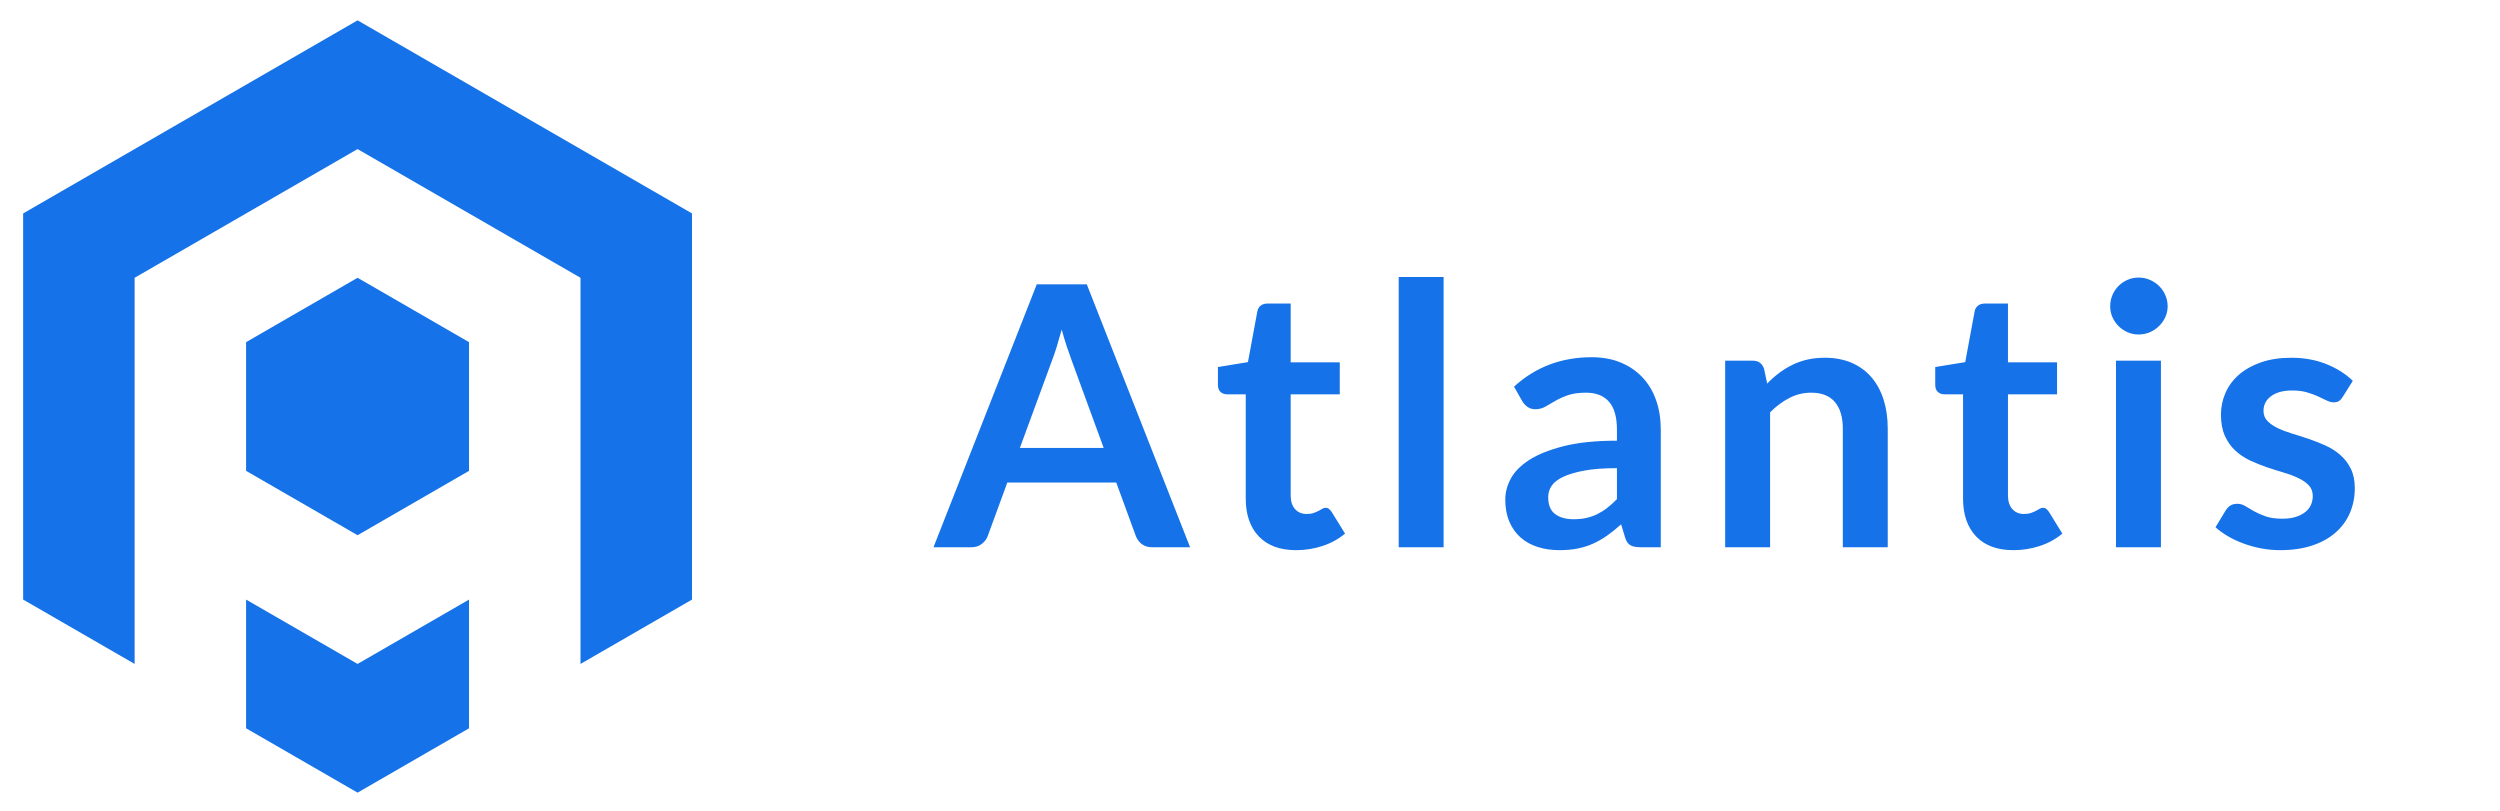
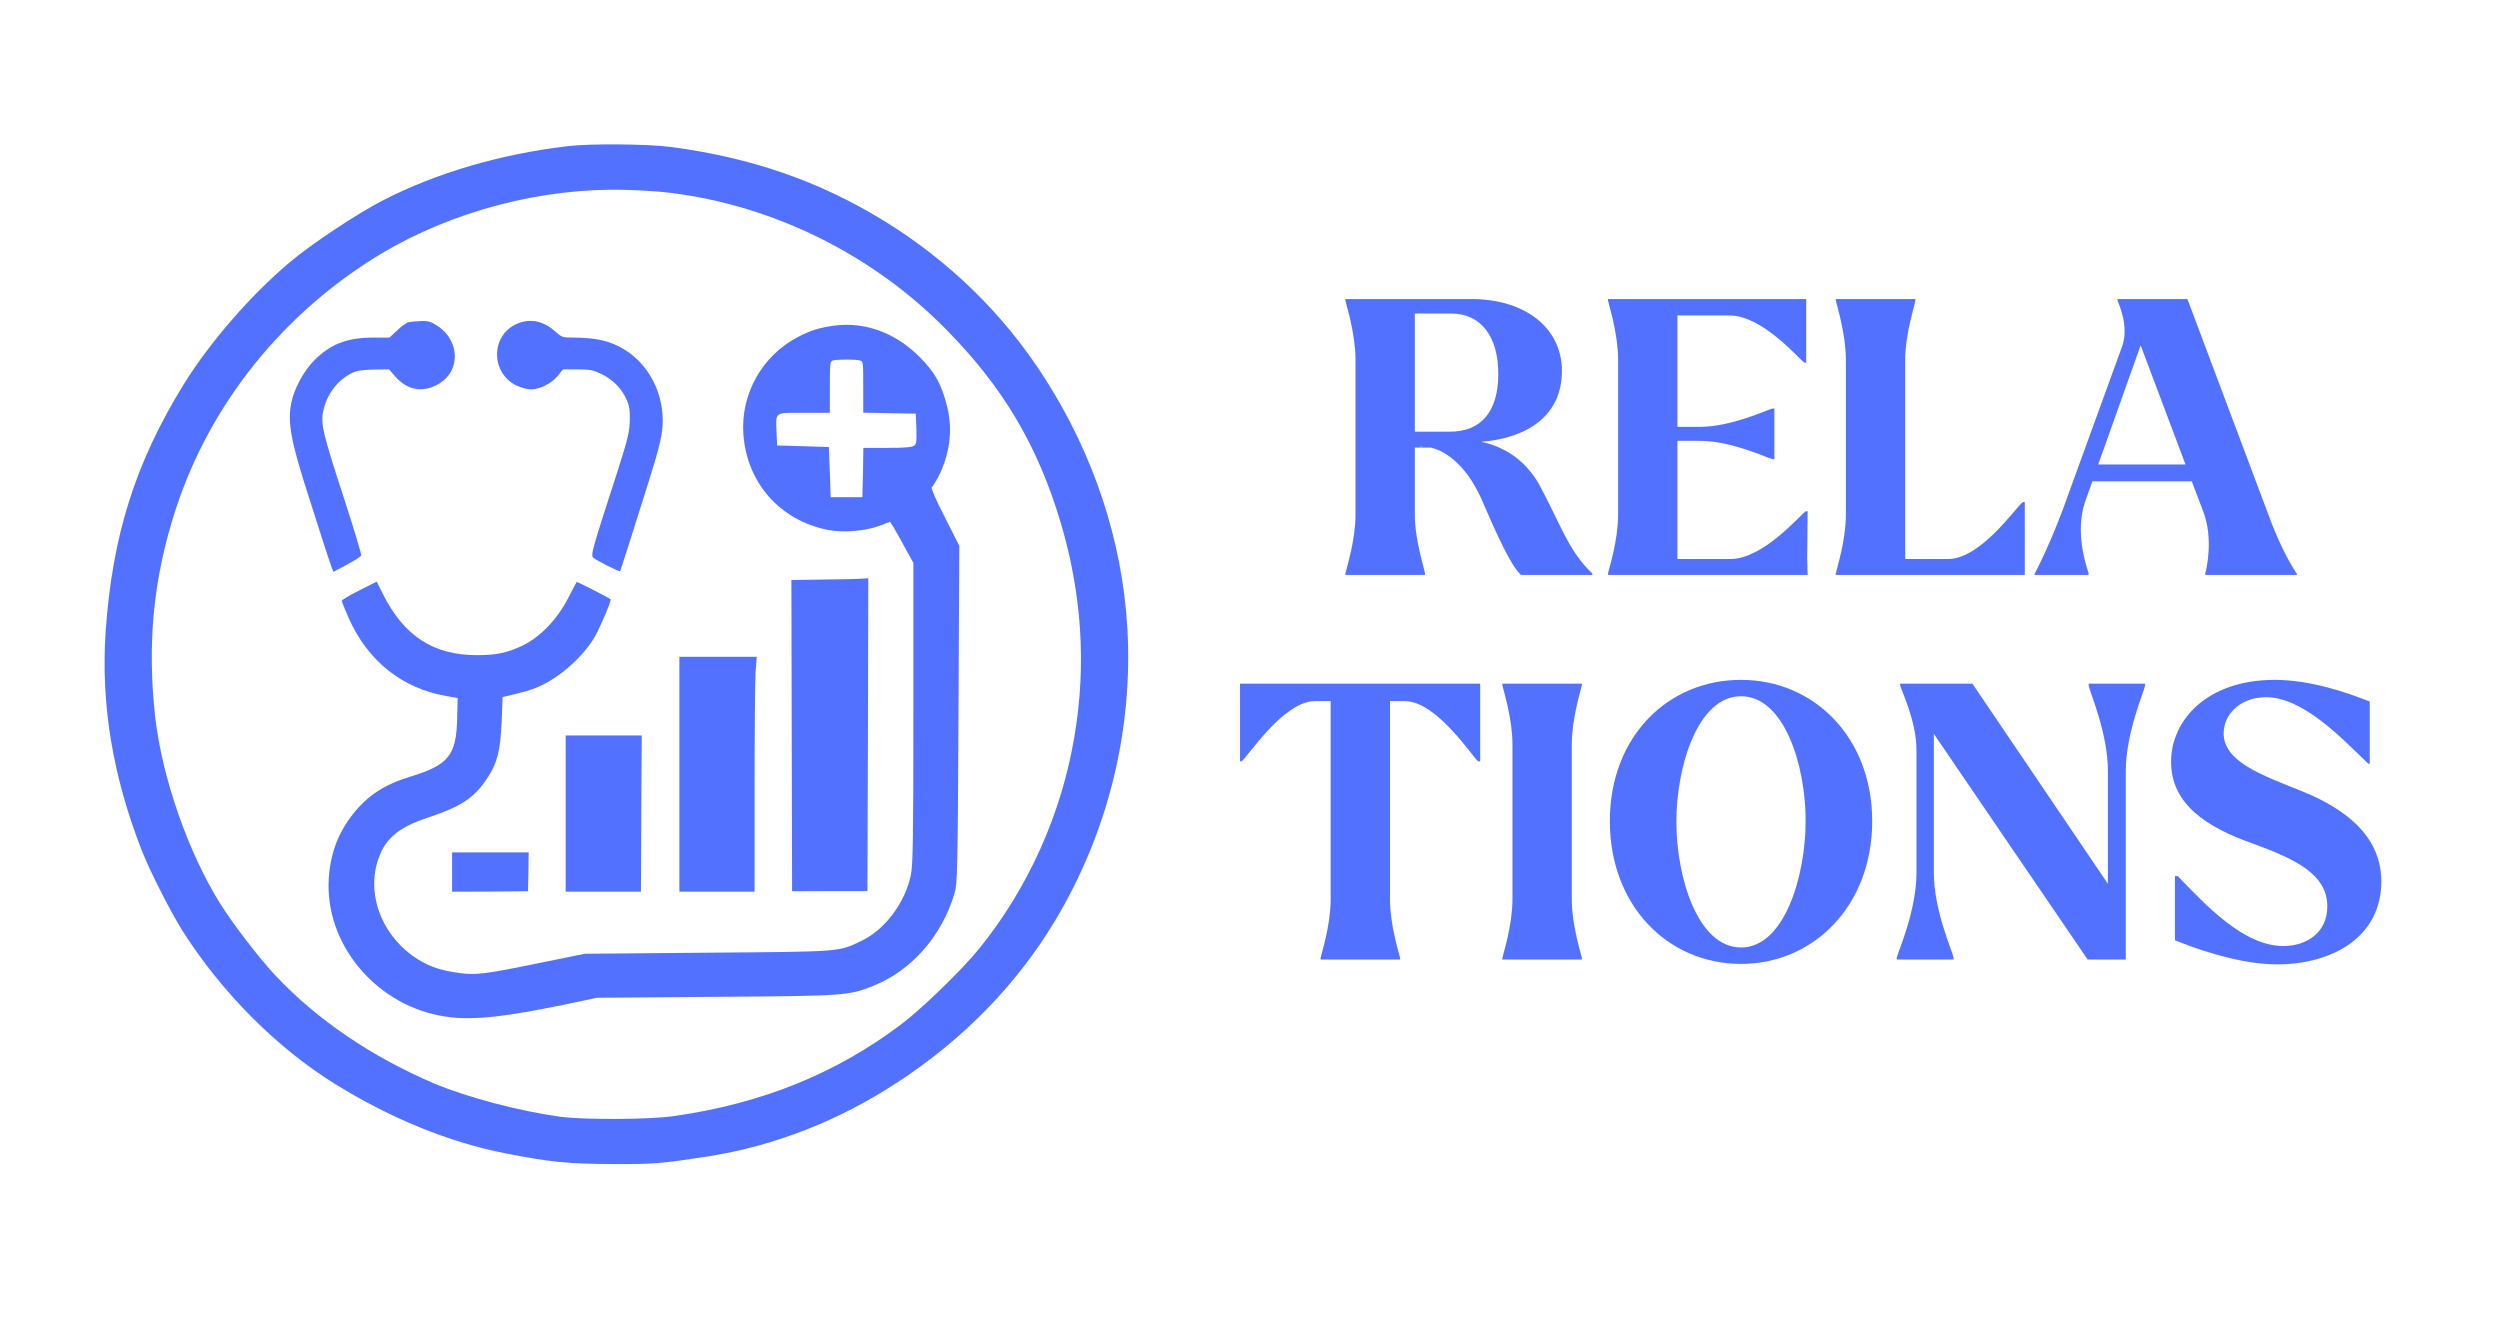
- <svg xmlns="http://www.w3.org/2000/svg" style="isolation:isolate" viewBox="0 0 108 35" width="108" height="35">
+ <svg xmlns="http://www.w3.org/2000/svg" width="108" zoomAndPan="magnify" viewBox="0 0 81 43.5" height="58" preserveAspectRatio="xMidYMid meet" version="1.0">
  <defs>
-     <clipPath id="_clipPath_ExHkZ7m05wbfhYE9fUdYTnbeAY4xahIR">
-       <rect width="108" height="35" />
-     </clipPath>
+     <g />
  </defs>
-   <g clip-path="url(#_clipPath_ExHkZ7m05wbfhYE9fUdYTnbeAY4xahIR)">
-     <path d=" M 46.949 12.282 L 51.412 23.641 L 49.777 23.641 L 49.777 23.641 Q 49.503 23.641 49.326 23.504 L 49.326 23.504 L 49.326 23.504 Q 49.149 23.366 49.07 23.162 L 49.07 23.162 L 48.222 20.845 L 43.516 20.845 L 42.668 23.162 L 42.668 23.162 Q 42.605 23.343 42.42 23.492 L 42.42 23.492 L 42.42 23.492 Q 42.236 23.641 41.969 23.641 L 41.969 23.641 L 40.327 23.641 L 44.789 12.282 L 46.949 12.282 L 46.949 12.282 Z  M 45.441 15.589 L 44.058 19.352 L 47.68 19.352 L 46.297 15.573 L 46.297 15.573 Q 46.203 15.322 46.089 14.98 L 46.089 14.98 L 46.089 14.98 Q 45.975 14.638 45.865 14.238 L 45.865 14.238 L 45.865 14.238 Q 45.755 14.638 45.649 14.984 L 45.649 14.984 L 45.649 14.984 Q 45.543 15.33 45.441 15.589 L 45.441 15.589 L 45.441 15.589 Z  M 55.992 23.767 L 55.992 23.767 L 55.992 23.767 Q 54.948 23.767 54.382 23.174 L 54.382 23.174 L 54.382 23.174 Q 53.816 22.581 53.816 21.536 L 53.816 21.536 L 53.816 17.034 L 52.999 17.034 L 52.999 17.034 Q 52.842 17.034 52.728 16.932 L 52.728 16.932 L 52.728 16.932 Q 52.614 16.83 52.614 16.626 L 52.614 16.626 L 52.614 15.856 L 53.911 15.644 L 54.319 13.444 L 54.319 13.444 Q 54.351 13.287 54.464 13.201 L 54.464 13.201 L 54.464 13.201 Q 54.578 13.114 54.751 13.114 L 54.751 13.114 L 55.757 13.114 L 55.757 15.652 L 57.878 15.652 L 57.878 17.034 L 55.757 17.034 L 55.757 21.402 L 55.757 21.402 Q 55.757 21.779 55.945 21.992 L 55.945 21.992 L 55.945 21.992 Q 56.134 22.204 56.448 22.204 L 56.448 22.204 L 56.448 22.204 Q 56.629 22.204 56.75 22.16 L 56.75 22.16 L 56.75 22.16 Q 56.872 22.117 56.963 22.07 L 56.963 22.07 L 56.963 22.07 Q 57.053 22.023 57.124 21.98 L 57.124 21.98 L 57.124 21.98 Q 57.194 21.937 57.265 21.937 L 57.265 21.937 L 57.265 21.937 Q 57.351 21.937 57.406 21.98 L 57.406 21.98 L 57.406 21.98 Q 57.461 22.023 57.524 22.109 L 57.524 22.109 L 58.106 23.052 L 58.106 23.052 Q 57.681 23.406 57.132 23.586 L 57.132 23.586 L 57.132 23.586 Q 56.582 23.767 55.992 23.767 Z  M 60.424 11.967 L 62.364 11.967 L 62.364 23.641 L 60.424 23.641 L 60.424 11.967 L 60.424 11.967 Z  M 71.745 18.551 L 71.745 23.641 L 70.873 23.641 L 70.873 23.641 Q 70.598 23.641 70.441 23.559 L 70.441 23.559 L 70.441 23.559 Q 70.284 23.476 70.206 23.225 L 70.206 23.225 L 70.033 22.651 L 70.033 22.651 Q 69.726 22.926 69.432 23.135 L 69.432 23.135 L 69.432 23.135 Q 69.137 23.343 68.823 23.484 L 68.823 23.484 L 68.823 23.484 Q 68.509 23.626 68.155 23.696 L 68.155 23.696 L 68.155 23.696 Q 67.802 23.767 67.37 23.767 L 67.37 23.767 L 67.37 23.767 Q 66.859 23.767 66.427 23.629 L 66.427 23.629 L 66.427 23.629 Q 65.995 23.491 65.684 23.215 L 65.684 23.215 L 65.684 23.215 Q 65.374 22.939 65.201 22.529 L 65.201 22.529 L 65.201 22.529 Q 65.028 22.12 65.028 21.576 L 65.028 21.576 L 65.028 21.576 Q 65.028 21.119 65.268 20.673 L 65.268 20.673 L 65.268 20.673 Q 65.508 20.228 66.065 19.869 L 66.065 19.869 L 66.065 19.869 Q 66.623 19.511 67.55 19.274 L 67.55 19.274 L 67.55 19.274 Q 68.477 19.038 69.852 19.038 L 69.852 19.038 L 69.852 18.563 L 69.852 18.563 Q 69.852 17.747 69.51 17.356 L 69.51 17.356 L 69.51 17.356 Q 69.169 16.964 68.517 16.964 L 68.517 16.964 L 68.517 16.964 Q 68.045 16.964 67.731 17.074 L 67.731 17.074 L 67.731 17.074 Q 67.417 17.184 67.185 17.321 L 67.185 17.321 L 67.185 17.321 Q 66.953 17.459 66.757 17.569 L 66.757 17.569 L 66.757 17.569 Q 66.56 17.679 66.325 17.679 L 66.325 17.679 L 66.325 17.679 Q 66.128 17.679 65.987 17.577 L 65.987 17.577 L 65.987 17.577 Q 65.845 17.474 65.759 17.325 L 65.759 17.325 L 65.406 16.704 L 65.406 16.704 Q 66.796 15.432 68.76 15.432 L 68.76 15.432 L 68.76 15.432 Q 69.467 15.432 70.021 15.664 L 70.021 15.664 L 70.021 15.664 Q 70.575 15.895 70.96 16.308 L 70.96 16.308 L 70.96 16.308 Q 71.345 16.72 71.545 17.294 L 71.545 17.294 L 71.545 17.294 Q 71.745 17.867 71.745 18.551 L 71.745 18.551 L 71.745 18.551 Z  M 67.974 22.431 L 67.974 22.431 L 67.974 22.431 Q 68.273 22.431 68.524 22.377 L 68.524 22.377 L 68.524 22.377 Q 68.776 22.322 69 22.212 L 69 22.212 L 69 22.212 Q 69.224 22.102 69.432 21.941 L 69.432 21.941 L 69.432 21.941 Q 69.64 21.781 69.852 21.561 L 69.852 21.561 L 69.852 20.224 L 69.852 20.224 Q 69.004 20.224 68.434 20.331 L 68.434 20.331 L 68.434 20.331 Q 67.864 20.438 67.519 20.604 L 67.519 20.604 L 67.519 20.604 Q 67.173 20.77 67.028 20.991 L 67.028 20.991 L 67.028 20.991 Q 66.882 21.213 66.882 21.474 L 66.882 21.474 L 66.882 21.474 Q 66.882 21.988 67.185 22.21 L 67.185 22.21 L 67.185 22.21 Q 67.487 22.431 67.974 22.431 Z  M 76.468 23.641 L 74.527 23.641 L 74.527 15.581 L 75.713 15.581 L 75.713 15.581 Q 76.09 15.581 76.208 15.935 L 76.208 15.935 L 76.342 16.571 L 76.342 16.571 Q 76.585 16.32 76.856 16.115 L 76.856 16.115 L 76.856 16.115 Q 77.127 15.911 77.43 15.762 L 77.43 15.762 L 77.43 15.762 Q 77.732 15.613 78.078 15.534 L 78.078 15.534 L 78.078 15.534 Q 78.424 15.455 78.832 15.455 L 78.832 15.455 L 78.832 15.455 Q 79.492 15.455 80.003 15.679 L 80.003 15.679 L 80.003 15.679 Q 80.513 15.903 80.855 16.308 L 80.855 16.308 L 80.855 16.308 Q 81.197 16.712 81.374 17.274 L 81.374 17.274 L 81.374 17.274 Q 81.55 17.836 81.55 18.511 L 81.55 18.511 L 81.55 23.641 L 79.61 23.641 L 79.61 18.511 L 79.61 18.511 Q 79.61 17.773 79.268 17.368 L 79.268 17.368 L 79.268 17.368 Q 78.926 16.964 78.243 16.964 L 78.243 16.964 L 78.243 16.964 Q 77.74 16.964 77.3 17.192 L 77.3 17.192 L 77.3 17.192 Q 76.86 17.419 76.468 17.812 L 76.468 17.812 L 76.468 23.641 L 76.468 23.641 Z  M 86.98 23.767 L 86.98 23.767 L 86.98 23.767 Q 85.935 23.767 85.369 23.174 L 85.369 23.174 L 85.369 23.174 Q 84.804 22.581 84.804 21.536 L 84.804 21.536 L 84.804 17.034 L 83.987 17.034 L 83.987 17.034 Q 83.829 17.034 83.716 16.932 L 83.716 16.932 L 83.716 16.932 Q 83.602 16.83 83.602 16.626 L 83.602 16.626 L 83.602 15.856 L 84.898 15.644 L 85.306 13.444 L 85.306 13.444 Q 85.338 13.287 85.452 13.201 L 85.452 13.201 L 85.452 13.201 Q 85.566 13.114 85.738 13.114 L 85.738 13.114 L 86.744 13.114 L 86.744 15.652 L 88.865 15.652 L 88.865 17.034 L 86.744 17.034 L 86.744 21.402 L 86.744 21.402 Q 86.744 21.779 86.933 21.992 L 86.933 21.992 L 86.933 21.992 Q 87.121 22.204 87.435 22.204 L 87.435 22.204 L 87.435 22.204 Q 87.616 22.204 87.738 22.16 L 87.738 22.16 L 87.738 22.16 Q 87.86 22.117 87.95 22.07 L 87.95 22.07 L 87.95 22.07 Q 88.04 22.023 88.111 21.98 L 88.111 21.98 L 88.111 21.98 Q 88.182 21.937 88.252 21.937 L 88.252 21.937 L 88.252 21.937 Q 88.339 21.937 88.394 21.98 L 88.394 21.98 L 88.394 21.98 Q 88.449 22.023 88.512 22.109 L 88.512 22.109 L 89.093 23.052 L 89.093 23.052 Q 88.669 23.406 88.119 23.586 L 88.119 23.586 L 88.119 23.586 Q 87.569 23.767 86.98 23.767 Z  M 91.411 15.581 L 93.352 15.581 L 93.352 23.641 L 91.411 23.641 L 91.411 15.581 L 91.411 15.581 Z  M 93.642 13.232 L 93.642 13.232 L 93.642 13.232 Q 93.642 13.484 93.54 13.704 L 93.54 13.704 L 93.54 13.704 Q 93.438 13.923 93.269 14.088 L 93.269 14.088 L 93.269 14.088 Q 93.1 14.253 92.873 14.352 L 92.873 14.352 L 92.873 14.352 Q 92.645 14.45 92.385 14.45 L 92.385 14.45 L 92.385 14.45 Q 92.134 14.45 91.91 14.352 L 91.91 14.352 L 91.91 14.352 Q 91.686 14.253 91.521 14.088 L 91.521 14.088 L 91.521 14.088 Q 91.356 13.923 91.258 13.704 L 91.258 13.704 L 91.258 13.704 Q 91.16 13.484 91.16 13.232 L 91.16 13.232 L 91.16 13.232 Q 91.16 12.973 91.258 12.745 L 91.258 12.745 L 91.258 12.745 Q 91.356 12.517 91.521 12.352 L 91.521 12.352 L 91.521 12.352 Q 91.686 12.187 91.91 12.089 L 91.91 12.089 L 91.91 12.089 Q 92.134 11.991 92.385 11.991 L 92.385 11.991 L 92.385 11.991 Q 92.645 11.991 92.873 12.089 L 92.873 12.089 L 92.873 12.089 Q 93.1 12.187 93.269 12.352 L 93.269 12.352 L 93.269 12.352 Q 93.438 12.517 93.54 12.745 L 93.54 12.745 L 93.54 12.745 Q 93.642 12.973 93.642 13.232 Z  M 101.641 16.453 L 101.201 17.152 L 101.201 17.152 Q 101.122 17.278 101.036 17.329 L 101.036 17.329 L 101.036 17.329 Q 100.949 17.38 100.816 17.38 L 100.816 17.38 L 100.816 17.38 Q 100.674 17.38 100.513 17.302 L 100.513 17.302 L 100.513 17.302 Q 100.352 17.223 100.14 17.125 L 100.14 17.125 L 100.14 17.125 Q 99.928 17.027 99.657 16.948 L 99.657 16.948 L 99.657 16.948 Q 99.386 16.869 99.017 16.869 L 99.017 16.869 L 99.017 16.869 Q 98.443 16.869 98.113 17.113 L 98.113 17.113 L 98.113 17.113 Q 97.783 17.357 97.783 17.749 L 97.783 17.749 L 97.783 17.749 Q 97.783 18.009 97.952 18.185 L 97.952 18.185 L 97.952 18.185 Q 98.121 18.362 98.4 18.496 L 98.4 18.496 L 98.4 18.496 Q 98.679 18.629 99.032 18.735 L 99.032 18.735 L 99.032 18.735 Q 99.386 18.841 99.755 18.967 L 99.755 18.967 L 99.755 18.967 Q 100.124 19.093 100.478 19.254 L 100.478 19.254 L 100.478 19.254 Q 100.831 19.415 101.11 19.662 L 101.11 19.662 L 101.11 19.662 Q 101.389 19.91 101.558 20.255 L 101.558 20.255 L 101.558 20.255 Q 101.727 20.601 101.727 21.088 L 101.727 21.088 L 101.727 21.088 Q 101.727 21.669 101.515 22.16 L 101.515 22.16 L 101.515 22.16 Q 101.303 22.651 100.894 23.009 L 100.894 23.009 L 100.894 23.009 Q 100.486 23.366 99.885 23.567 L 99.885 23.567 L 99.885 23.567 Q 99.284 23.767 98.506 23.767 L 98.506 23.767 L 98.506 23.767 Q 98.09 23.767 97.693 23.692 L 97.693 23.692 L 97.693 23.692 Q 97.296 23.618 96.931 23.484 L 96.931 23.484 L 96.931 23.484 Q 96.566 23.351 96.255 23.17 L 96.255 23.17 L 96.255 23.17 Q 95.945 22.989 95.709 22.777 L 95.709 22.777 L 96.157 22.039 L 96.157 22.039 Q 96.244 21.905 96.361 21.834 L 96.361 21.834 L 96.361 21.834 Q 96.479 21.764 96.66 21.764 L 96.66 21.764 L 96.66 21.764 Q 96.841 21.764 97.002 21.866 L 97.002 21.866 L 97.002 21.866 Q 97.163 21.968 97.375 22.086 L 97.375 22.086 L 97.375 22.086 Q 97.587 22.204 97.874 22.306 L 97.874 22.306 L 97.874 22.306 Q 98.16 22.408 98.6 22.408 L 98.6 22.408 L 98.6 22.408 Q 98.946 22.408 99.193 22.325 L 99.193 22.325 L 99.193 22.325 Q 99.441 22.243 99.602 22.109 L 99.602 22.109 L 99.602 22.109 Q 99.763 21.976 99.838 21.799 L 99.838 21.799 L 99.838 21.799 Q 99.912 21.622 99.912 21.434 L 99.912 21.434 L 99.912 21.434 Q 99.912 21.151 99.743 20.97 L 99.743 20.97 L 99.743 20.97 Q 99.574 20.79 99.296 20.656 L 99.296 20.656 L 99.296 20.656 Q 99.017 20.522 98.659 20.416 L 98.659 20.416 L 98.659 20.416 Q 98.302 20.31 97.929 20.185 L 97.929 20.185 L 97.929 20.185 Q 97.556 20.059 97.198 19.89 L 97.198 19.89 L 97.198 19.89 Q 96.841 19.721 96.562 19.462 L 96.562 19.462 L 96.562 19.462 Q 96.283 19.203 96.114 18.826 L 96.114 18.826 L 96.114 18.826 Q 95.945 18.449 95.945 17.914 L 95.945 17.914 L 95.945 17.914 Q 95.945 17.419 96.141 16.972 L 96.141 16.972 L 96.141 16.972 Q 96.338 16.524 96.719 16.19 L 96.719 16.19 L 96.719 16.19 Q 97.1 15.856 97.669 15.656 L 97.669 15.656 L 97.669 15.656 Q 98.239 15.455 98.985 15.455 L 98.985 15.455 L 98.985 15.455 Q 99.818 15.455 100.501 15.73 L 100.501 15.73 L 100.501 15.73 Q 101.185 16.005 101.641 16.453 L 101.641 16.453 L 101.641 16.453 Z " fill-rule="evenodd" fill="rgb(21,114,232)" />
-     <g>
-       <path d=" M 29.894 9.22 L 15.447 0.879 L 1 9.22 L 1 25.902 L 5.816 28.682 L 5.816 12 L 15.447 6.44 L 25.078 12 L 25.078 28.682 L 29.894 25.902 L 29.894 9.22 Z " fill="rgb(21,114,232)" />
-       <path d=" M 20.262 14.781 L 15.447 12 L 10.631 14.781 L 10.631 20.341 L 15.447 23.121 L 20.262 20.341 L 20.262 14.781 Z " fill="rgb(21,114,232)" />
-       <path d=" M 20.262 25.902 L 15.447 28.682 L 10.631 25.902 L 10.631 31.462 L 15.447 34.242 L 20.262 31.462 L 20.262 25.902 Z " fill="rgb(21,114,232)" />
+   <path fill="#5271ff" d="M 18.41 4.734 C 16.23 4.988 14.152 5.598 12.43 6.48 C 11.582 6.914 10.078 7.91 9.367 8.516 C 8.113 9.574 6.793 11.098 5.957 12.445 C 4.383 14.996 3.637 17.359 3.422 20.477 C 3.266 22.82 3.652 25.148 4.598 27.566 C 4.863 28.242 5.52 29.527 5.902 30.141 C 7.176 32.152 8.969 33.953 10.863 35.125 C 12.668 36.242 14.559 37.012 16.352 37.363 C 17.816 37.652 18.41 37.711 19.848 37.715 C 21.164 37.723 21.43 37.699 22.906 37.473 C 25.094 37.133 27.215 36.301 29.121 35.039 C 31.262 33.633 32.973 31.859 34.207 29.793 C 35.902 26.953 36.715 23.652 36.527 20.352 C 36.363 17.527 35.438 14.723 33.84 12.238 C 32.52 10.176 30.754 8.453 28.625 7.145 C 26.531 5.863 24.336 5.105 21.738 4.762 C 21.008 4.664 19.117 4.648 18.41 4.734 Z M 21.738 6.25 C 25.062 6.664 28.262 8.246 30.633 10.652 C 32.484 12.52 33.609 14.414 34.355 16.895 C 35.047 19.203 35.207 21.535 34.812 23.855 C 34.398 26.359 33.309 28.785 31.727 30.734 C 31.18 31.414 29.848 32.703 29.18 33.203 C 27.074 34.785 24.703 35.746 21.875 36.156 C 21.086 36.277 18.957 36.285 18.164 36.184 C 16.84 36.004 15.148 35.559 14.051 35.098 C 12.039 34.238 10.27 33.035 8.938 31.621 C 8.414 31.066 7.527 29.914 7.117 29.25 C 6.094 27.598 5.266 25.227 5.035 23.285 C 4.758 20.863 4.965 18.723 5.707 16.461 C 6.824 13.066 9.18 10.137 12.328 8.234 C 14.648 6.84 17.562 6.074 20.281 6.152 C 20.738 6.164 21.398 6.203 21.738 6.25 Z M 21.738 6.25 " fill-opacity="1" fill-rule="nonzero" />
+   <path fill="#5271ff" d="M 13.246 10.438 C 13.18 10.449 13.012 10.562 12.871 10.703 L 12.617 10.938 L 12.102 10.938 C 11.246 10.938 10.715 11.145 10.188 11.668 C 9.84 12.02 9.543 12.57 9.441 13.035 C 9.305 13.695 9.426 14.316 10.043 16.219 C 10.184 16.664 10.391 17.301 10.496 17.637 C 10.605 17.973 10.719 18.309 10.746 18.383 L 10.801 18.527 L 11.238 18.297 C 11.484 18.164 11.688 18.035 11.703 18 C 11.715 17.961 11.473 17.152 11.16 16.188 C 10.465 14.059 10.383 13.734 10.473 13.32 C 10.594 12.73 11 12.234 11.52 12.039 C 11.617 12.004 11.898 11.973 12.148 11.973 L 12.605 11.969 L 12.793 12.184 C 13.195 12.656 13.727 12.742 14.242 12.422 C 14.926 12 14.895 11.047 14.191 10.57 C 13.977 10.426 13.883 10.395 13.648 10.402 C 13.496 10.406 13.316 10.426 13.246 10.438 Z M 13.246 10.438 " fill-opacity="1" fill-rule="nonzero" />
+   <path fill="#5271ff" d="M 16.73 10.5 C 15.902 10.875 15.895 12.07 16.719 12.484 C 16.871 12.559 17.086 12.617 17.203 12.617 C 17.488 12.617 17.875 12.422 18.07 12.18 L 18.238 11.969 L 18.707 11.969 C 19.125 11.969 19.215 11.988 19.512 12.129 C 19.875 12.32 20.129 12.574 20.297 12.938 C 20.387 13.133 20.414 13.281 20.406 13.617 C 20.395 14 20.348 14.203 20.008 15.27 C 19.152 17.91 19.129 17.996 19.234 18.078 C 19.359 18.176 20.066 18.531 20.09 18.512 C 20.105 18.492 20.512 17.219 21.008 15.637 C 21.379 14.457 21.473 14.051 21.473 13.629 C 21.473 12.594 20.906 11.641 20.031 11.215 C 19.645 11.02 19.223 10.945 18.602 10.938 C 18.227 10.938 18.199 10.93 17.992 10.742 C 17.598 10.387 17.156 10.305 16.73 10.5 Z M 16.73 10.5 " fill-opacity="1" fill-rule="nonzero" />
+   <path fill="#5271ff" d="M 26.996 10.555 C 26.531 10.621 26.242 10.715 25.855 10.918 C 24.691 11.523 23.992 12.77 24.086 14.074 C 24.199 15.648 25.277 16.863 26.82 17.168 C 27.309 17.266 28.02 17.211 28.473 17.043 L 28.84 16.906 L 28.965 17.105 C 29.031 17.215 29.199 17.516 29.336 17.773 L 29.594 18.238 L 29.594 23.109 C 29.594 27.176 29.578 28.031 29.512 28.352 C 29.328 29.238 28.684 30.102 27.949 30.465 C 27.156 30.848 27.348 30.832 22.934 30.867 L 18.949 30.902 L 17.465 31.203 C 15.719 31.562 15.41 31.602 14.863 31.523 C 14.293 31.441 13.965 31.336 13.57 31.102 C 12.445 30.414 11.883 29.105 12.223 27.938 C 12.445 27.195 12.879 26.812 13.883 26.484 C 14.938 26.133 15.359 25.855 15.777 25.23 C 16.109 24.738 16.211 24.332 16.254 23.387 L 16.285 22.582 L 16.43 22.551 C 16.91 22.441 17.219 22.352 17.441 22.254 C 18.117 21.965 18.891 21.281 19.262 20.648 C 19.449 20.324 19.816 19.453 19.785 19.418 C 19.738 19.371 18.695 18.84 18.684 18.855 C 18.672 18.867 18.551 19.102 18.406 19.383 C 18.043 20.082 17.492 20.648 16.922 20.922 C 16.41 21.16 16.074 21.227 15.441 21.227 C 14.035 21.223 13.086 20.605 12.402 19.238 L 12.207 18.844 L 11.641 19.129 C 11.328 19.285 11.074 19.438 11.074 19.469 C 11.074 19.492 11.18 19.754 11.305 20.043 C 11.93 21.43 13.039 22.305 14.457 22.551 L 14.828 22.617 L 14.812 23.285 C 14.785 24.469 14.531 24.785 13.316 25.156 C 12.445 25.422 11.91 25.773 11.418 26.398 C 10.945 27.008 10.703 27.672 10.652 28.465 C 10.523 30.539 12.109 32.496 14.254 32.906 C 15.191 33.086 16.215 32.984 18.547 32.496 L 19.332 32.328 L 23.176 32.297 C 27.367 32.27 27.504 32.258 28.285 31.945 C 29.527 31.453 30.512 30.336 30.926 28.949 C 31.02 28.648 31.031 28.211 31.055 23.152 L 31.082 17.684 L 30.609 16.75 C 30.32 16.188 30.156 15.809 30.188 15.785 C 30.223 15.762 30.309 15.625 30.391 15.473 C 30.781 14.703 30.875 13.93 30.688 13.172 C 30.504 12.438 30.285 12.055 29.789 11.559 C 28.988 10.766 28.008 10.414 26.996 10.555 Z M 27.852 11.676 C 27.969 11.707 27.969 11.727 27.969 12.543 L 27.969 13.371 L 28.824 13.387 L 29.672 13.402 L 29.691 13.891 C 29.703 14.301 29.691 14.387 29.613 14.445 C 29.543 14.492 29.285 14.512 28.742 14.512 L 27.973 14.512 L 27.961 15.309 L 27.941 16.109 L 26.914 16.109 L 26.887 15.301 L 26.855 14.484 L 26.02 14.457 L 25.18 14.434 L 25.16 14.027 C 25.137 13.328 25.07 13.375 26.047 13.375 L 26.887 13.375 L 26.887 12.543 C 26.887 11.789 26.895 11.703 26.984 11.68 C 27.121 11.641 27.711 11.641 27.852 11.676 Z M 27.852 11.676 " fill-opacity="1" fill-rule="nonzero" />
+   <path fill="#5271ff" d="M 26.707 18.777 L 25.641 18.793 L 25.652 23.836 L 25.664 28.875 L 26.887 28.871 L 28.105 28.871 L 28.121 23.801 L 28.133 18.734 L 27.961 18.746 C 27.863 18.758 27.297 18.77 26.707 18.777 Z M 26.707 18.777 " fill-opacity="1" fill-rule="nonzero" />
+   <path fill="#5271ff" d="M 22.012 25.086 L 22.012 28.891 L 24.449 28.891 L 24.449 25.582 C 24.449 23.762 24.465 22.051 24.48 21.781 L 24.52 21.281 L 22.012 21.281 Z M 22.012 25.086 " fill-opacity="1" fill-rule="nonzero" />
+   <path fill="#5271ff" d="M 18.328 26.359 L 18.328 28.891 L 20.766 28.891 L 20.77 28.27 C 20.77 27.93 20.777 26.785 20.781 25.738 L 20.793 23.828 L 18.328 23.828 Z M 18.328 26.359 " fill-opacity="1" fill-rule="nonzero" />
+   <path fill="#5271ff" d="M 14.648 28.254 L 14.648 28.891 L 15.879 28.887 L 17.109 28.875 L 17.121 28.25 L 17.129 27.617 L 14.648 27.617 Z M 14.648 28.254 " fill-opacity="1" fill-rule="nonzero" />
+   <g fill="#5271ff" fill-opacity="1">
+     <g transform="translate(43.1066, 18.62679)">
+       <g>
+         <path d="M 6.75 -2.953 C 6.312 -3.703 5.672 -4.141 4.891 -4.312 C 6.422 -4.438 7.5 -5.188 7.5 -6.609 C 7.5 -8 6.312 -8.938 4.562 -8.938 L 0.484 -8.938 L 0.484 -8.891 C 0.516 -8.734 0.812 -7.812 0.812 -6.969 L 0.812 -1.953 C 0.812 -1.109 0.516 -0.203 0.484 -0.047 L 0.484 0 L 3.062 0 L 3.062 -0.047 C 3.047 -0.203 2.734 -1.109 2.734 -1.953 L 2.734 -4.125 L 3.25 -4.125 C 3.797 -4 4.484 -3.469 4.969 -2.281 C 5.344 -1.422 5.828 -0.312 6.172 0 L 8.484 0 L 8.484 -0.047 C 7.703 -0.781 7.438 -1.688 6.75 -2.953 Z M 2.734 -8.469 L 3.906 -8.469 C 4.906 -8.469 5.438 -7.688 5.438 -6.516 C 5.438 -5.281 4.875 -4.641 3.875 -4.641 L 2.734 -4.641 Z M 3 -4.156 C 2.969 -4.141 2.922 -4.141 2.875 -4.141 C 2.922 -4.156 2.953 -4.156 3 -4.156 Z M 3 -4.156 " />
+       </g>
+     </g>
+   </g>
+   <g fill="#5271ff" fill-opacity="1">
+     <g transform="translate(51.61507, 18.62679)">
+       <g>
+         <path d="M 6.953 -2.062 L 6.891 -2.062 C 6.688 -1.922 5.516 -0.516 4.453 -0.516 L 2.734 -0.516 L 2.734 -4.344 L 3.453 -4.344 C 4.484 -4.344 5.625 -3.797 5.812 -3.75 L 5.875 -3.75 L 5.875 -5.391 L 5.812 -5.391 C 5.625 -5.344 4.484 -4.797 3.453 -4.797 L 2.734 -4.797 L 2.734 -8.406 L 4.422 -8.406 C 5.484 -8.406 6.656 -7.016 6.844 -6.875 L 6.906 -6.875 L 6.906 -8.938 L 0.484 -8.938 L 0.484 -8.891 C 0.516 -8.734 0.812 -7.812 0.812 -6.969 L 0.812 -1.953 C 0.812 -1.109 0.516 -0.203 0.484 -0.047 L 0.484 0 L 6.953 0 L 6.938 -0.516 Z M 6.953 -2.062 " />
+       </g>
+     </g>
+   </g>
+   <g fill="#5271ff" fill-opacity="1">
+     <g transform="translate(58.99487, 18.62679)">
+       <g>
+         <path d="M 6.547 -2.359 C 6.359 -2.25 5.203 -0.516 4.125 -0.516 L 2.734 -0.516 L 2.734 -6.969 C 2.734 -7.812 3.047 -8.734 3.062 -8.891 L 3.062 -8.938 L 0.484 -8.938 L 0.484 -8.891 C 0.516 -8.734 0.812 -7.812 0.812 -6.969 L 0.812 -1.953 C 0.812 -1.109 0.516 -0.203 0.484 -0.047 L 0.484 0 L 6.609 0 L 6.609 -2.359 Z M 6.547 -2.359 " />
+       </g>
+     </g>
+   </g>
+   <g fill="#5271ff" fill-opacity="1">
+     <g transform="translate(65.84133, 18.62679)">
+       <g>
+         <path d="M 7.625 -2.031 L 5.031 -8.938 L 2.766 -8.938 L 2.766 -8.891 C 2.812 -8.766 3.141 -8.062 2.922 -7.422 L 1.172 -2.609 C 0.781 -1.484 0.328 -0.5 0.078 -0.031 L 0.078 0 L 1.828 0 L 1.828 -0.062 C 1.766 -0.266 1.359 -1.391 1.734 -2.422 L 1.953 -3.031 L 5.172 -3.031 L 5.547 -2.047 C 5.875 -1.172 5.656 -0.219 5.609 -0.047 L 5.609 0 L 8.578 0 L 8.578 -0.031 C 8.25 -0.531 7.938 -1.172 7.625 -2.031 Z M 2.141 -3.578 L 3.516 -7.438 L 4.969 -3.578 Z M 2.141 -3.578 " />
+       </g>
+     </g>
+   </g>
+   <g fill="#5271ff" fill-opacity="1">
+     <g transform="translate(40.03581, 31.08968)">
+       <g>
+         <path d="M 7.922 -8.938 L 0.141 -8.938 L 0.141 -6.422 L 0.188 -6.422 C 0.375 -6.531 1.531 -8.375 2.578 -8.375 L 3.078 -8.375 L 3.078 -1.953 C 3.078 -1.109 2.781 -0.203 2.75 -0.047 L 2.75 0 L 5.328 0 L 5.328 -0.047 C 5.297 -0.203 5 -1.109 5 -1.953 L 5 -8.375 L 5.469 -8.375 C 6.531 -8.375 7.688 -6.531 7.859 -6.422 L 7.922 -6.422 Z M 7.922 -8.938 " />
+       </g>
+     </g>
+   </g>
+   <g fill="#5271ff" fill-opacity="1">
+     <g transform="translate(48.09778, 31.08968)">
+       <g>
+         <path d="M 0.578 0 L 3.156 0 L 3.156 -0.047 C 3.125 -0.203 2.828 -1.109 2.828 -1.953 L 2.828 -6.969 C 2.828 -7.812 3.125 -8.734 3.156 -8.891 L 3.156 -8.938 L 0.578 -8.938 L 0.578 -8.891 C 0.609 -8.734 0.906 -7.812 0.906 -6.969 L 0.906 -1.953 C 0.906 -1.109 0.609 -0.203 0.578 -0.047 Z M 0.578 0 " />
+       </g>
+     </g>
+   </g>
+   <g fill="#5271ff" fill-opacity="1">
+     <g transform="translate(51.83108, 31.08968)">
+       <g>
+         <path d="M 4.578 0.141 C 6.938 0.141 8.828 -1.75 8.828 -4.484 C 8.828 -7.203 6.938 -9.062 4.578 -9.062 C 2.203 -9.062 0.328 -7.219 0.328 -4.484 C 0.328 -1.75 2.203 0.141 4.578 0.141 Z M 4.578 -0.391 C 3.172 -0.391 2.484 -2.672 2.484 -4.469 C 2.484 -6.25 3.172 -8.531 4.578 -8.531 C 5.984 -8.531 6.672 -6.281 6.672 -4.5 C 6.672 -2.703 5.984 -0.391 4.578 -0.391 Z M 4.578 -0.391 " />
+       </g>
+     </g>
+   </g>
+   <g fill="#5271ff" fill-opacity="1">
+     <g transform="translate(60.98451, 31.08968)">
+       <g>
+         <path d="M 8.516 -8.938 L 6.688 -8.938 L 6.688 -8.875 C 6.734 -8.641 7.312 -7.328 7.312 -6.109 L 7.312 -2.453 L 2.922 -8.938 L 0.578 -8.938 L 0.578 -8.891 C 0.625 -8.703 1.109 -7.719 1.109 -6.797 L 1.109 -2.812 C 1.109 -1.594 0.531 -0.297 0.469 -0.062 L 0.469 0 L 2.312 0 L 2.312 -0.062 C 2.266 -0.297 1.672 -1.594 1.672 -2.812 L 1.672 -7.312 L 6.656 0 L 7.891 0 L 7.891 -6.109 C 7.891 -7.328 8.469 -8.641 8.516 -8.875 Z M 8.516 -8.938 " />
+       </g>
+     </g>
+   </g>
+   <g fill="#5271ff" fill-opacity="1">
+     <g transform="translate(69.9519, 31.08968)">
+       <g>
+         <path d="M 3.828 0.156 C 5.578 0.156 7.203 -0.703 7.203 -2.531 C 7.203 -3.516 6.688 -4.609 4.672 -5.438 C 3.297 -5.984 2.094 -6.422 2.094 -7.328 C 2.094 -7.938 2.625 -8.5 3.469 -8.5 C 4.672 -8.5 5.938 -7.156 6.781 -6.344 L 6.828 -6.344 L 6.828 -8.359 C 6.078 -8.656 4.906 -9.062 3.75 -9.062 C 1.547 -9.062 0.391 -7.75 0.391 -6.406 C 0.391 -5.031 1.547 -4.281 3.062 -3.75 C 4.422 -3.25 5.453 -2.766 5.453 -1.719 C 5.453 -0.875 4.781 -0.438 4.031 -0.438 C 2.734 -0.438 1.5 -1.781 0.609 -2.703 L 0.516 -2.703 L 0.516 -0.625 C 1.75 -0.125 2.922 0.156 3.828 0.156 Z M 3.828 0.156 " />
+       </g>
    </g>
  </g>
</svg>
